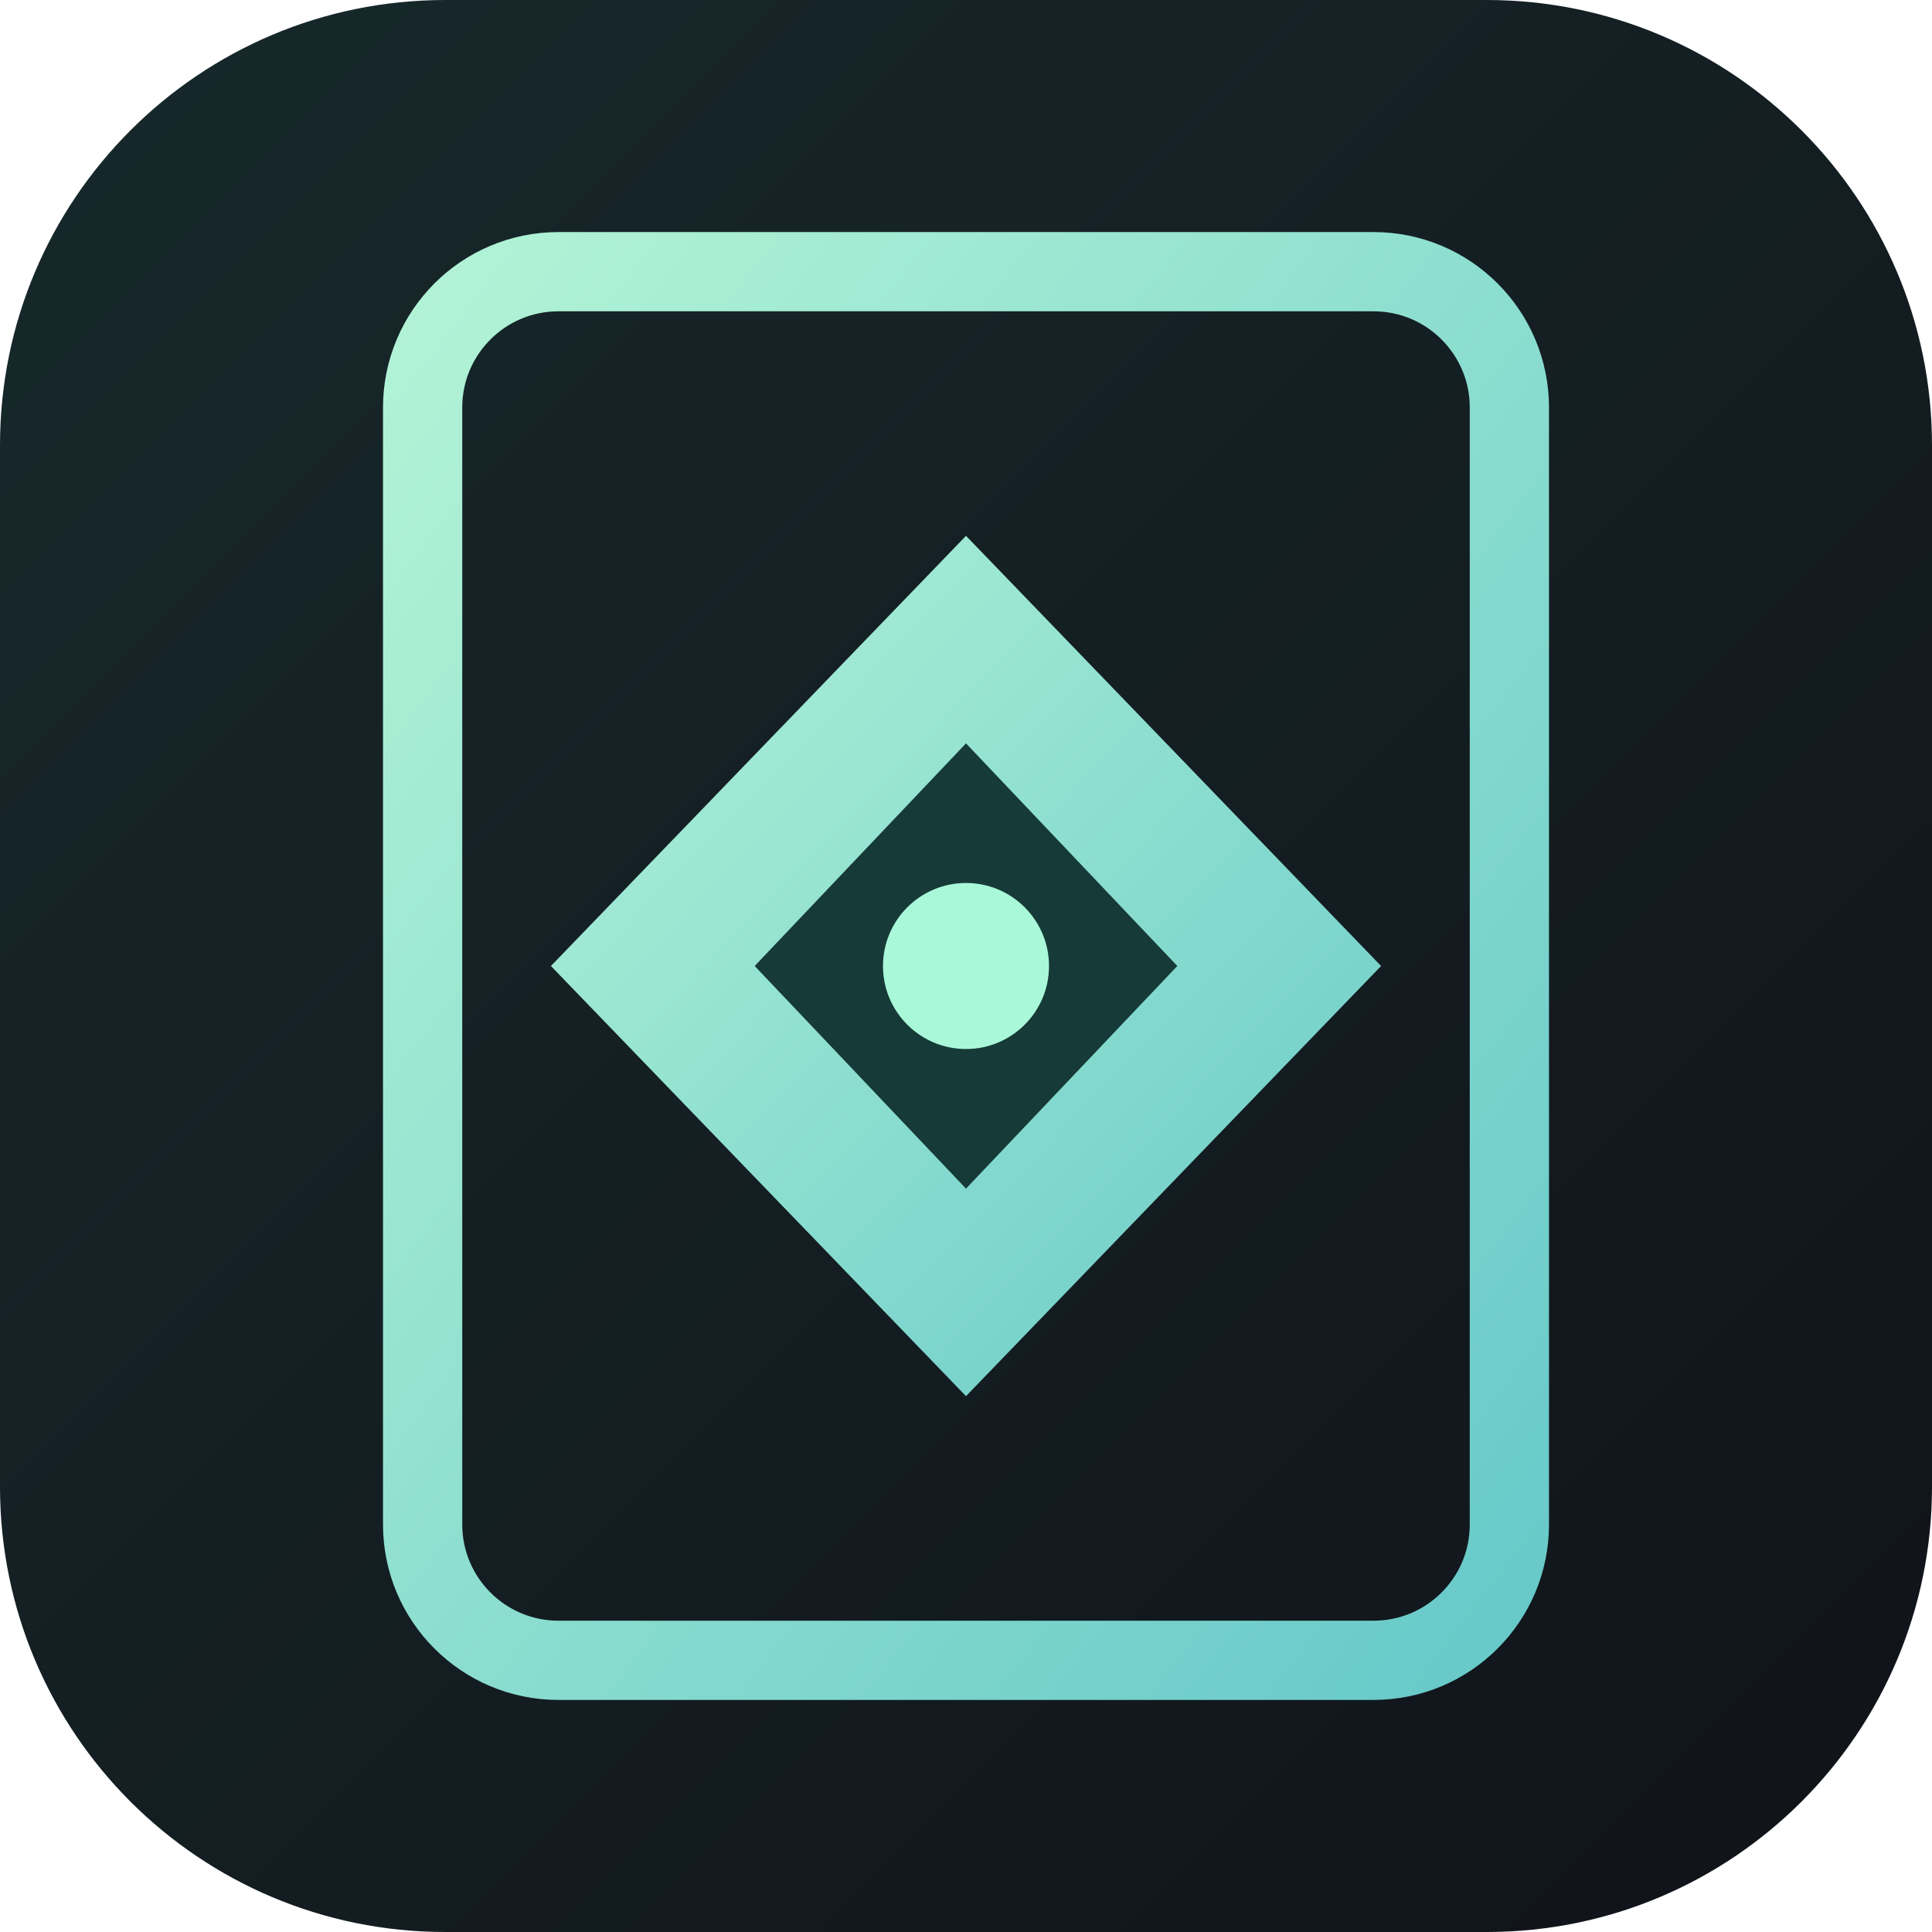
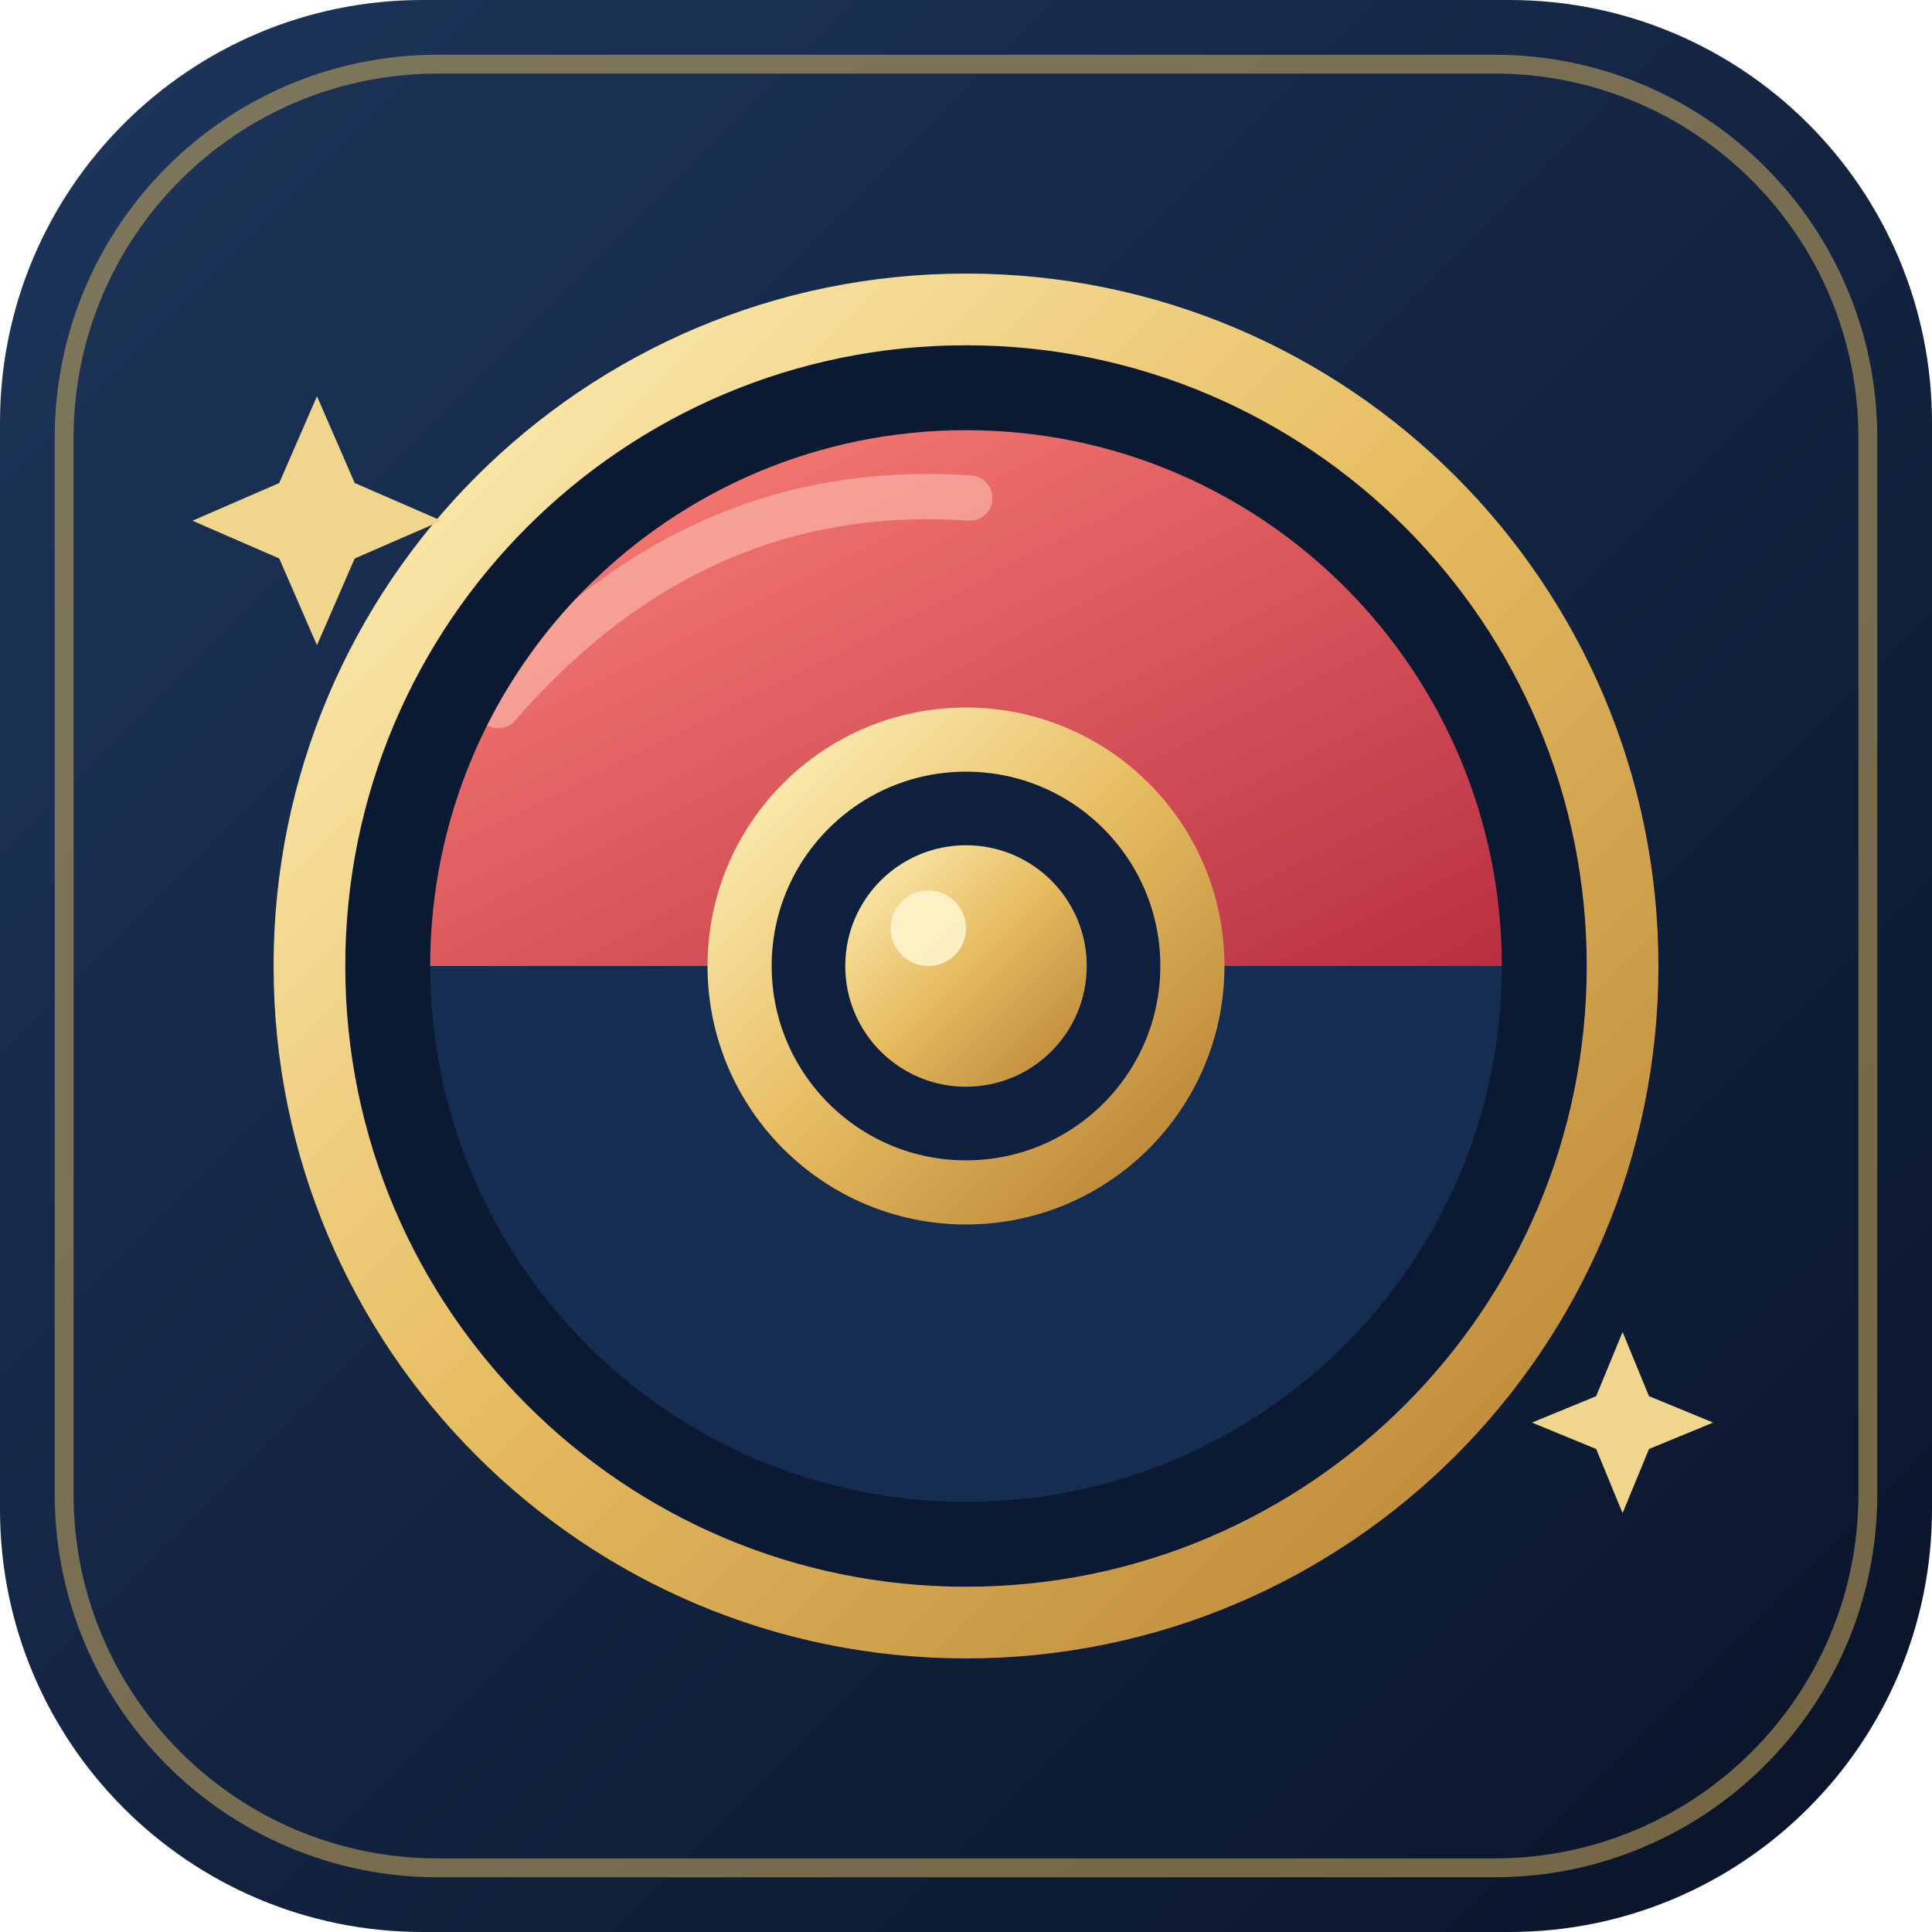
- <svg xmlns="http://www.w3.org/2000/svg" viewBox="0 0 512 512" role="img" aria-labelledby="title">
+ <svg xmlns="http://www.w3.org/2000/svg" viewBox="0 0 512 512" role="img" aria-labelledby="title desc">
  <defs>
-     <linearGradient id="bg" x2="1" y2="1">
-       <stop stop-color="#17292c" />
-       <stop offset="1" stop-color="#101319" />
+     <linearGradient id="night" x1="0" y1="0" x2="1" y2="1">
+       <stop stop-color="#1d365b" />
+       <stop offset="1" stop-color="#091328" />
    </linearGradient>
-     <linearGradient id="holo" x2="1" y2="1">
-       <stop stop-color="#b2f3d6" />
-       <stop offset="1" stop-color="#67c9c9" />
+     <linearGradient id="gold" x1="0" y1="0" x2="1" y2="1">
+       <stop stop-color="#fff2bd" />
+       <stop offset=".48" stop-color="#e7bd62" />
+       <stop offset="1" stop-color="#b78134" />
    </linearGradient>
+     <linearGradient id="red" x1="0" y1="0" x2="1" y2="1">
+       <stop stop-color="#ff857a" />
+       <stop offset="1" stop-color="#b82f42" />
+     </linearGradient>
+     <clipPath id="disc">
+       <circle cx="256" cy="256" r="142" />
+     </clipPath>
  </defs>
-   <rect width="512" height="512" rx="118" fill="url(#bg)" />
-   <rect x="112" y="72" width="288" height="368" rx="36" fill="none" stroke="url(#holo)" stroke-width="21" />
-   <path d="m256 142 110 114-110 114-110-114z" fill="url(#holo)" />
-   <path d="m256 197 56 59-56 59-56-59z" fill="#163a37" />
-   <circle cx="256" cy="256" r="22" fill="#a8f8d9" />
+   <rect width="512" height="512" rx="112" fill="url(#night)" />
+   <rect x="17" y="17" width="478" height="478" rx="99" fill="none" stroke="#e7bd62" stroke-opacity=".48" stroke-width="5" />
+   <circle cx="256" cy="256" r="174" fill="#0c1933" stroke="url(#gold)" stroke-width="19" />
+   <g clip-path="url(#disc)">
+     <rect x="112" y="112" width="288" height="144" fill="url(#red)" />
+     <rect x="112" y="256" width="288" height="144" fill="#142d50" />
+     <path d="M112 256H400" stroke="url(#gold)" stroke-width="24" />
+     <path d="M132 187C171 142 215 129 257 132" fill="none" stroke="#ffd4c5" stroke-opacity=".48" stroke-width="12" stroke-linecap="round" />
+   </g>
+   <circle cx="256" cy="256" r="60" fill="#0e203d" stroke="url(#gold)" stroke-width="17" />
+   <circle cx="256" cy="256" r="32" fill="url(#gold)" />
+   <circle cx="246" cy="246" r="10" fill="#fff5cf" fill-opacity=".88" />
+   <path d="M84 105l10 23 23 10-23 10-10 23-10-23-23-10 23-10z" fill="#f0d58c" />
+   <path d="M430 353l7 17 17 7-17 7-7 17-7-17-17-7 17-7z" fill="#f0d58c" />
</svg>
